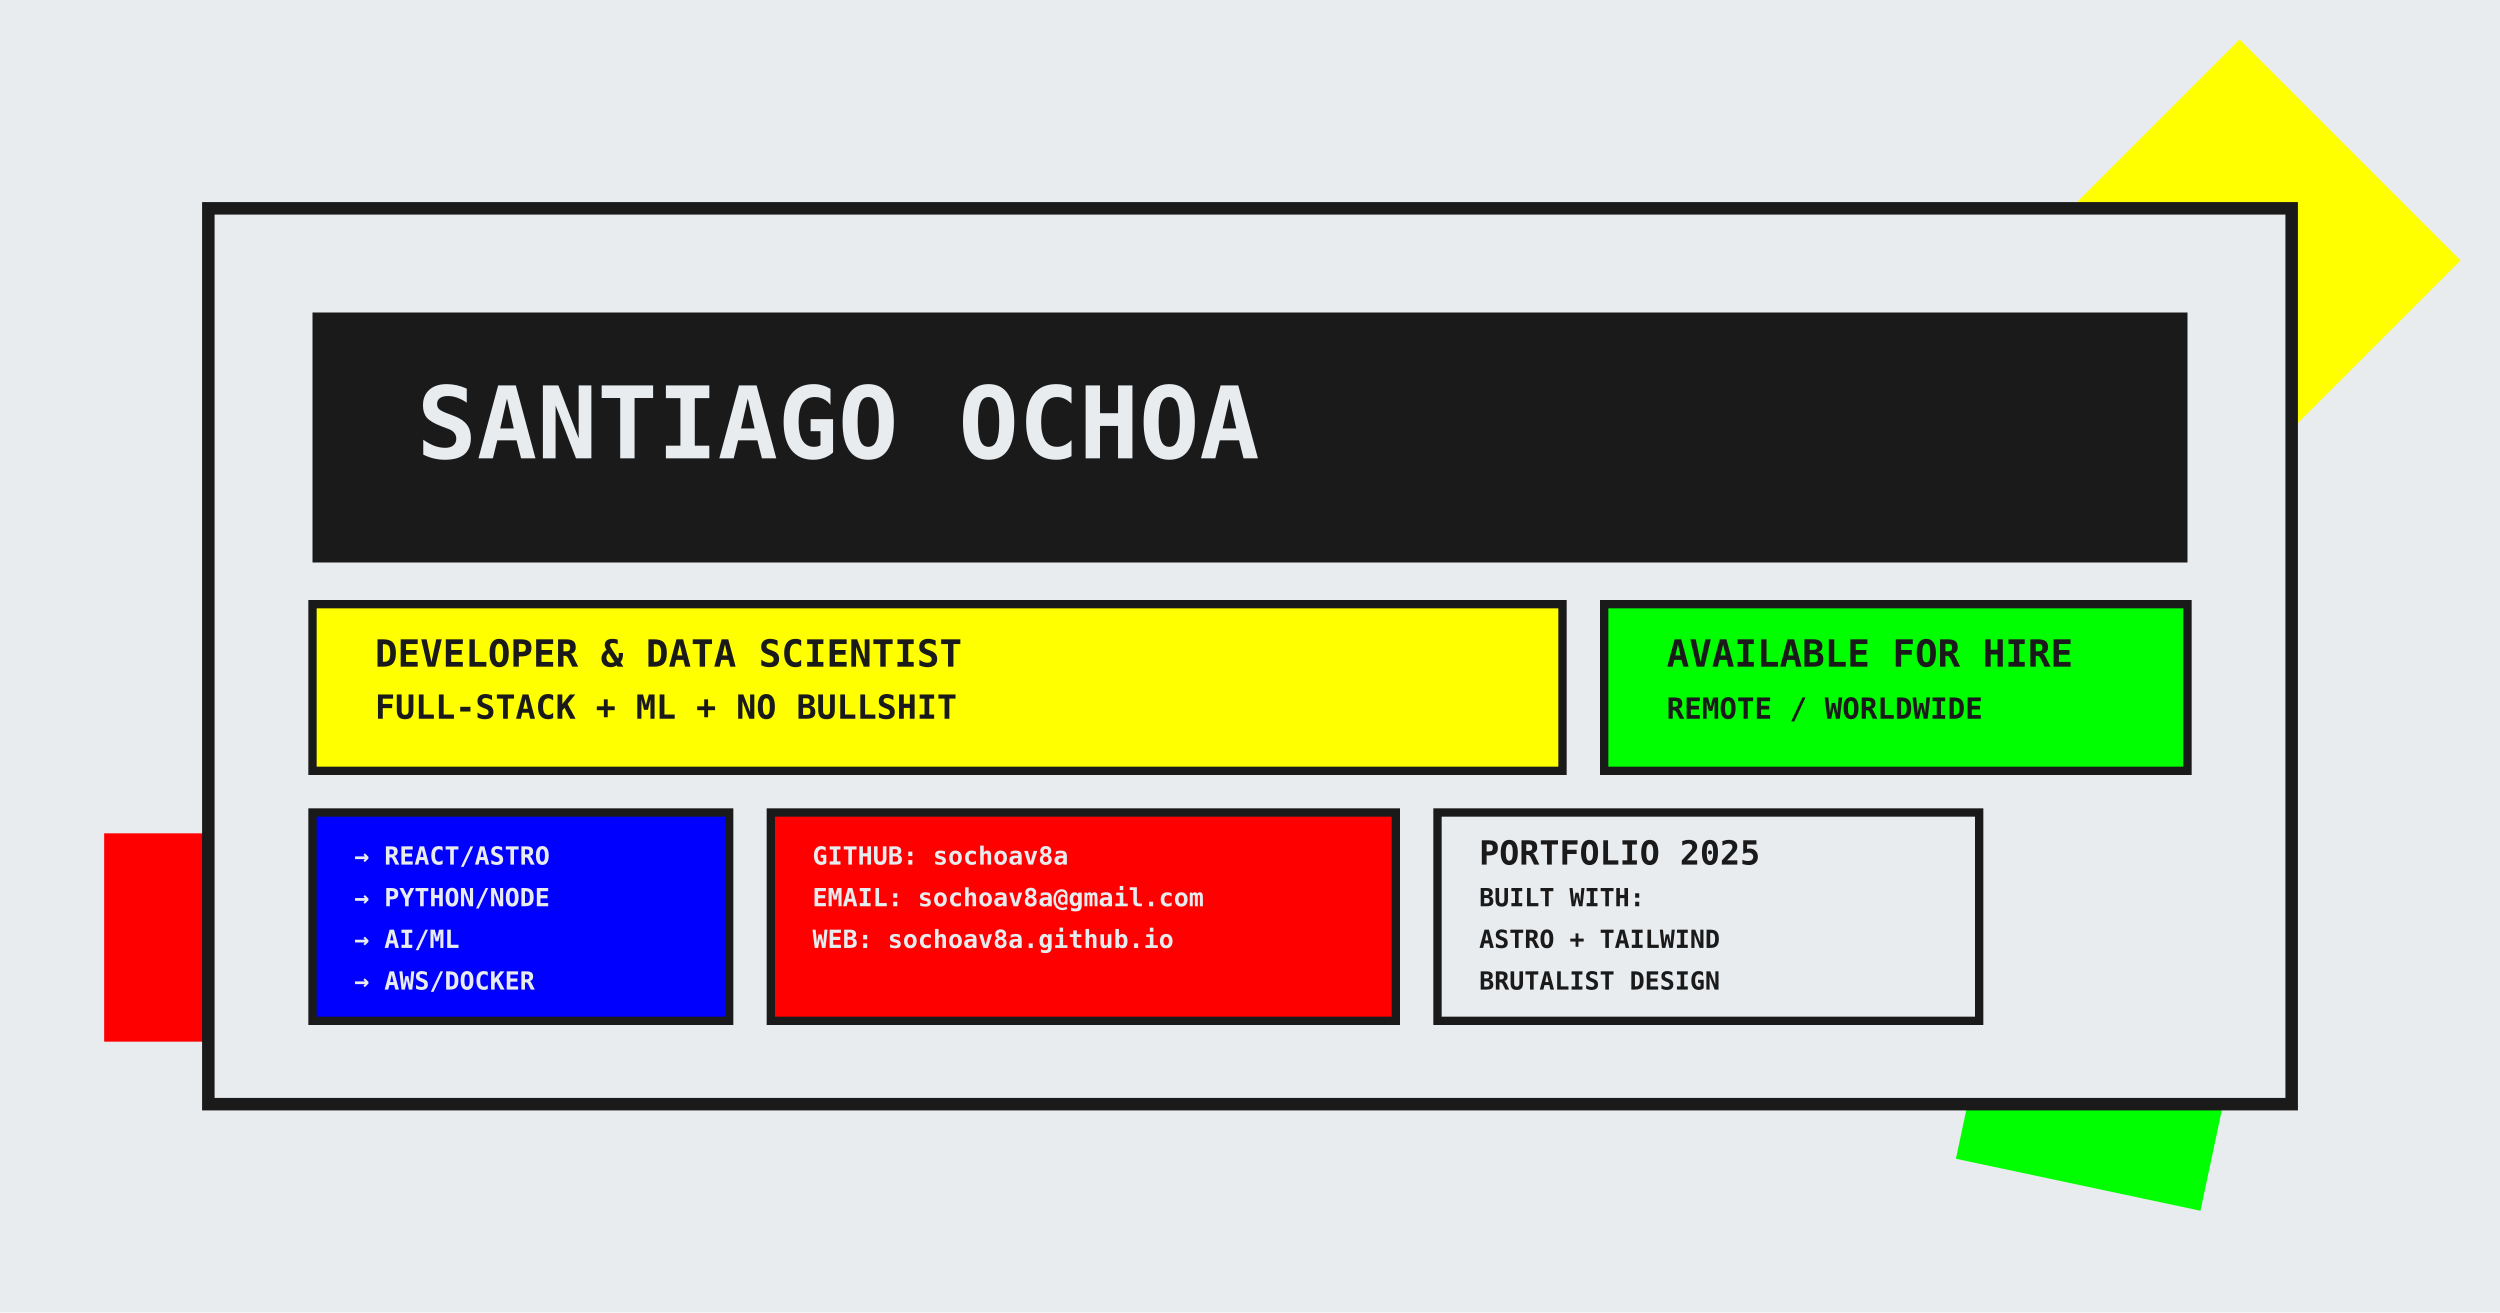
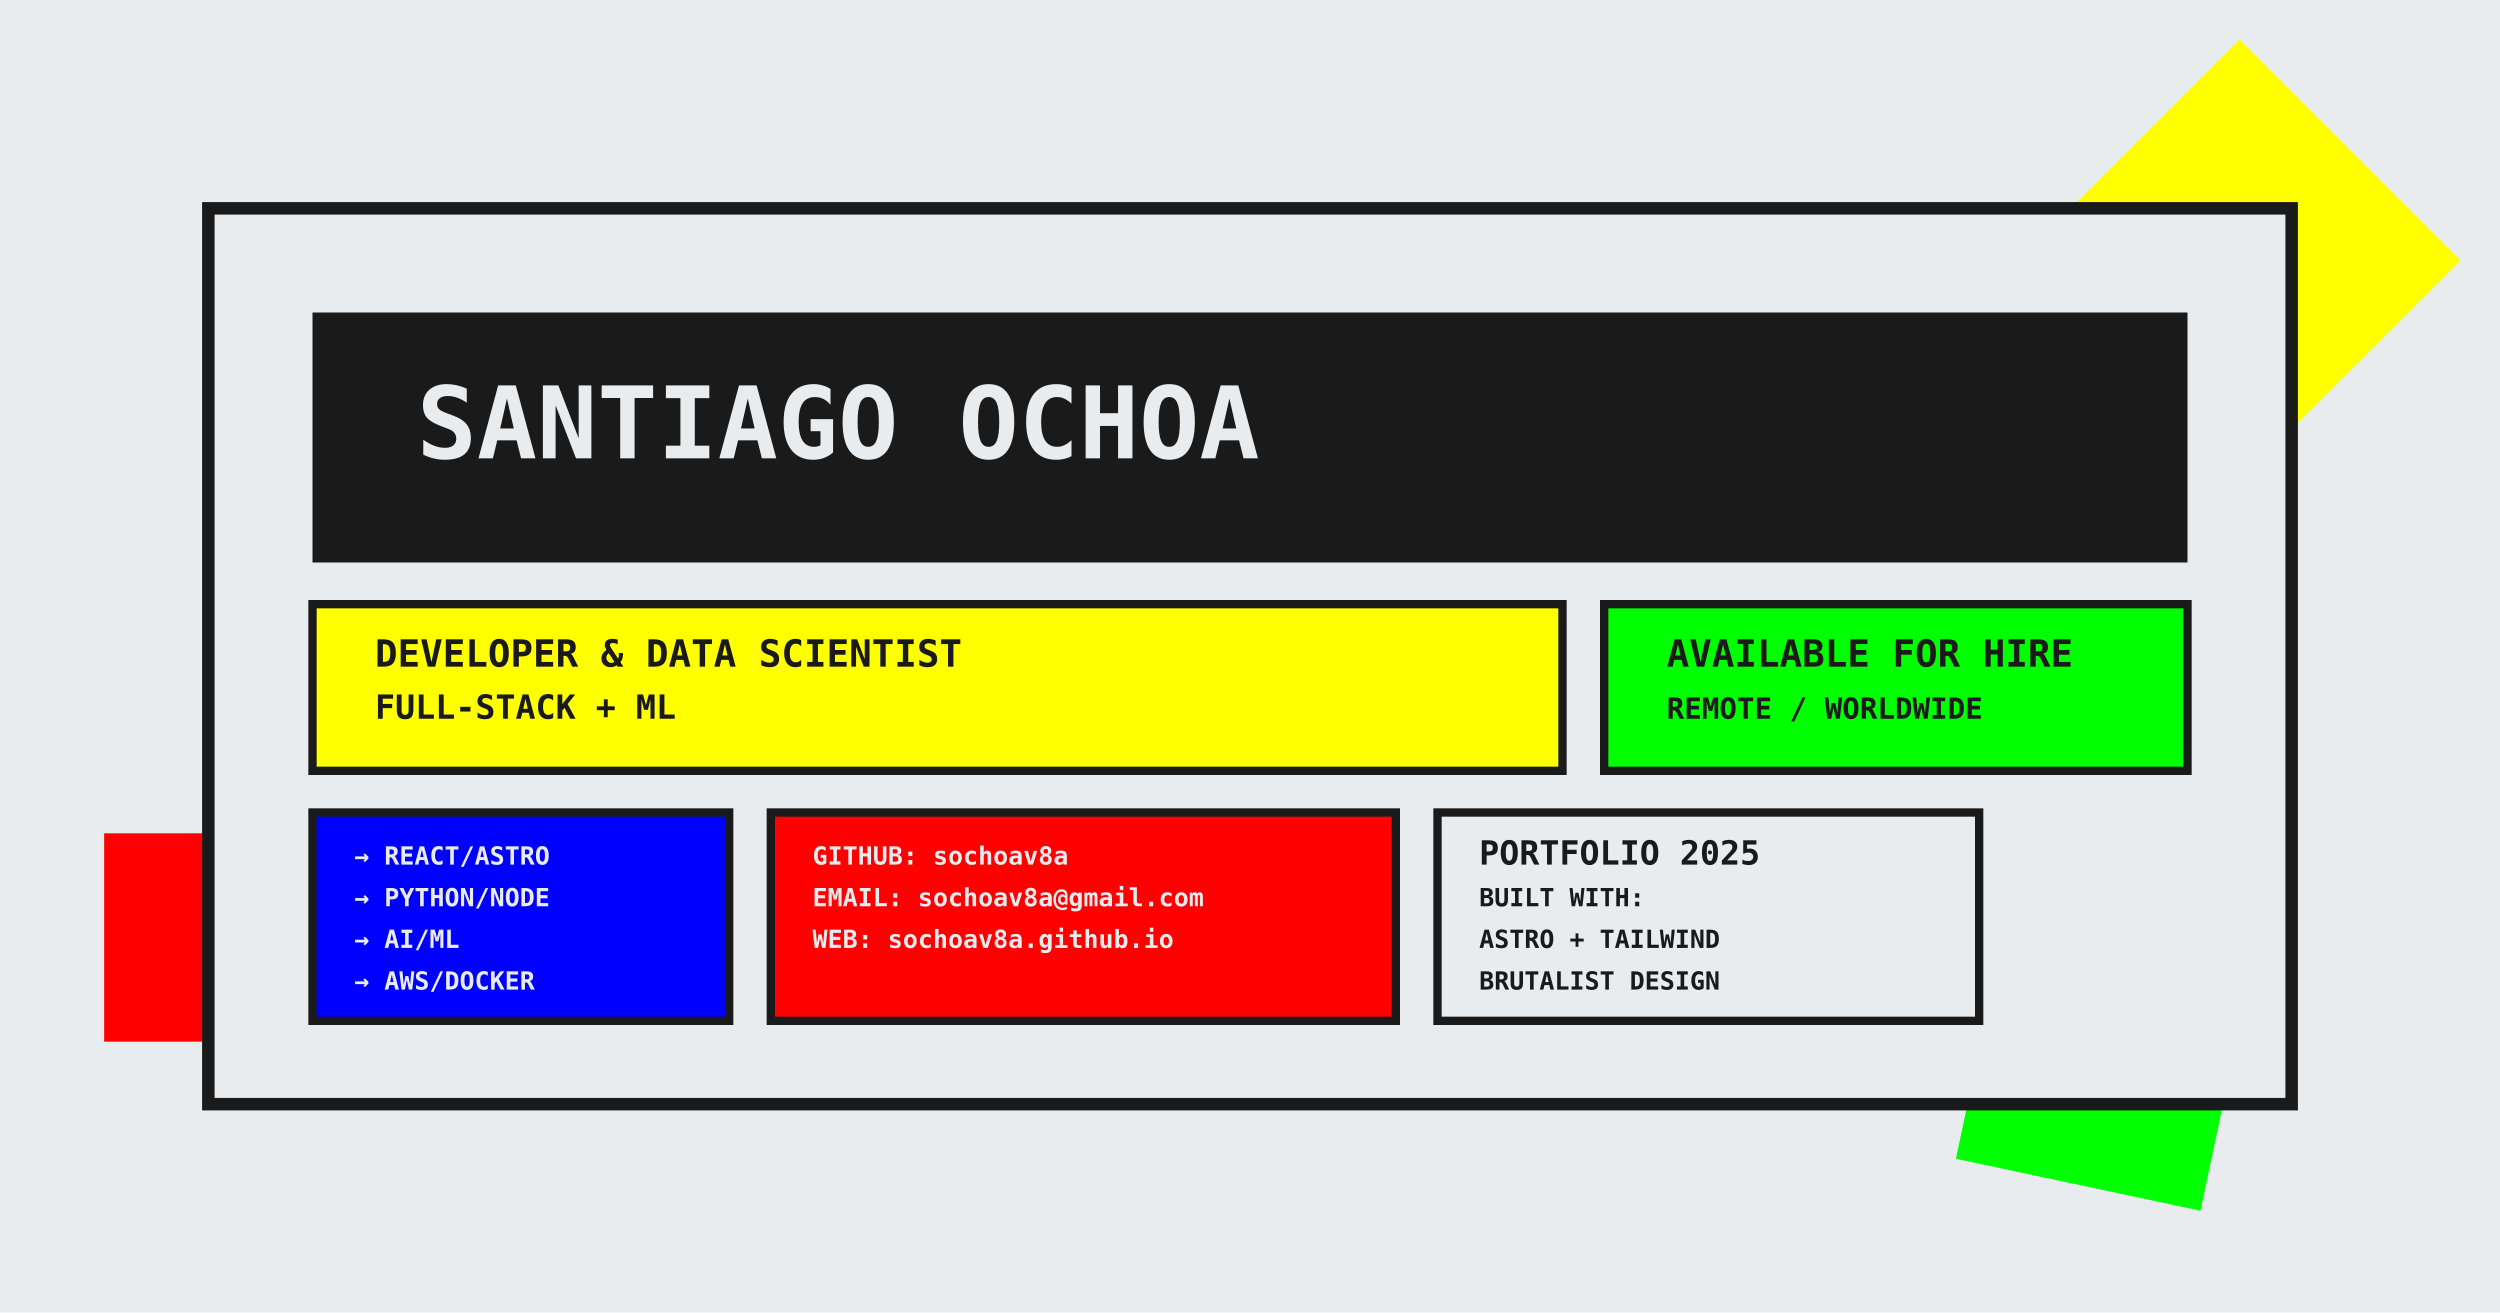
<svg xmlns="http://www.w3.org/2000/svg" width="1200" height="630">
  <rect width="1200" height="630" fill="#e8ecef" />
  <rect x="1000" y="50" width="150" height="150" fill="#ffff00" transform="rotate(45 1075 125)" />
  <rect x="50" y="400" width="100" height="100" fill="#ff0000" />
  <rect x="850" y="200" width="80" height="180" fill="#0000ff" transform="rotate(-12 890 290)" />
  <rect x="950" y="450" width="120" height="120" fill="#00ff00" transform="rotate(12 1010 510)" />
  <rect x="100" y="100" width="1000" height="430" fill="#e8ecef" stroke="#1a1a1a" stroke-width="6" />
  <rect x="150" y="150" width="900" height="120" fill="#1a1a1a" />
  <text x="200" y="220" font-family="monospace" font-size="48" font-weight="900" fill="#e8ecef">SANTIAGO OCHOA</text>
  <rect x="150" y="290" width="600" height="80" fill="#ffff00" stroke="#1a1a1a" stroke-width="4" />
  <text x="180" y="320" font-family="monospace" font-size="18" font-weight="700" fill="#1a1a1a">DEVELOPER &amp; DATA SCIENTIST</text>
-   <text x="180" y="345" font-family="monospace" font-size="16" font-weight="600" fill="#1a1a1a">FULL-STACK + ML + NO BULLSHIT</text>
+   <text x="180" y="345" font-family="monospace" font-size="16" font-weight="600" fill="#1a1a1a">FULL-STACK + ML</text>
  <rect x="770" y="290" width="280" height="80" fill="#00ff00" stroke="#1a1a1a" stroke-width="4" />
  <text x="800" y="320" font-family="monospace" font-size="18" font-weight="700" fill="#1a1a1a">AVAILABLE FOR HIRE</text>
  <text x="800" y="345" font-family="monospace" font-size="14" font-weight="600" fill="#1a1a1a">REMOTE / WORLDWIDE</text>
  <rect x="150" y="390" width="200" height="100" fill="#0000ff" stroke="#1a1a1a" stroke-width="4" />
  <text x="170" y="415" font-family="monospace" font-size="12" font-weight="700" fill="#e8ecef">→ REACT/ASTRO</text>
  <text x="170" y="435" font-family="monospace" font-size="12" font-weight="700" fill="#e8ecef">→ PYTHON/NODE</text>
  <text x="170" y="455" font-family="monospace" font-size="12" font-weight="700" fill="#e8ecef">→ AI/ML</text>
  <text x="170" y="475" font-family="monospace" font-size="12" font-weight="700" fill="#e8ecef">→ AWS/DOCKER</text>
  <rect x="370" y="390" width="300" height="100" fill="#ff0000" stroke="#1a1a1a" stroke-width="4" />
  <text x="390" y="415" font-family="monospace" font-size="12" font-weight="700" fill="#e8ecef">GITHUB: sochoav8a</text>
  <text x="390" y="435" font-family="monospace" font-size="12" font-weight="700" fill="#e8ecef">EMAIL: sochoav8a@gmail.com</text>
  <text x="390" y="455" font-family="monospace" font-size="12" font-weight="700" fill="#e8ecef">WEB: sochoav8a.github.io</text>
  <rect x="690" y="390" width="260" height="100" fill="#e8ecef" stroke="#1a1a1a" stroke-width="4" />
  <text x="710" y="415" font-family="monospace" font-size="16" font-weight="900" fill="#1a1a1a">PORTFOLIO 2025</text>
  <text x="710" y="435" font-family="monospace" font-size="12" font-weight="700" fill="#1a1a1a">BUILT WITH:</text>
  <text x="710" y="455" font-family="monospace" font-size="12" font-weight="700" fill="#1a1a1a">ASTRO + TAILWIND</text>
  <text x="710" y="475" font-family="monospace" font-size="12" font-weight="700" fill="#1a1a1a">BRUTALIST DESIGN</text>
</svg>
